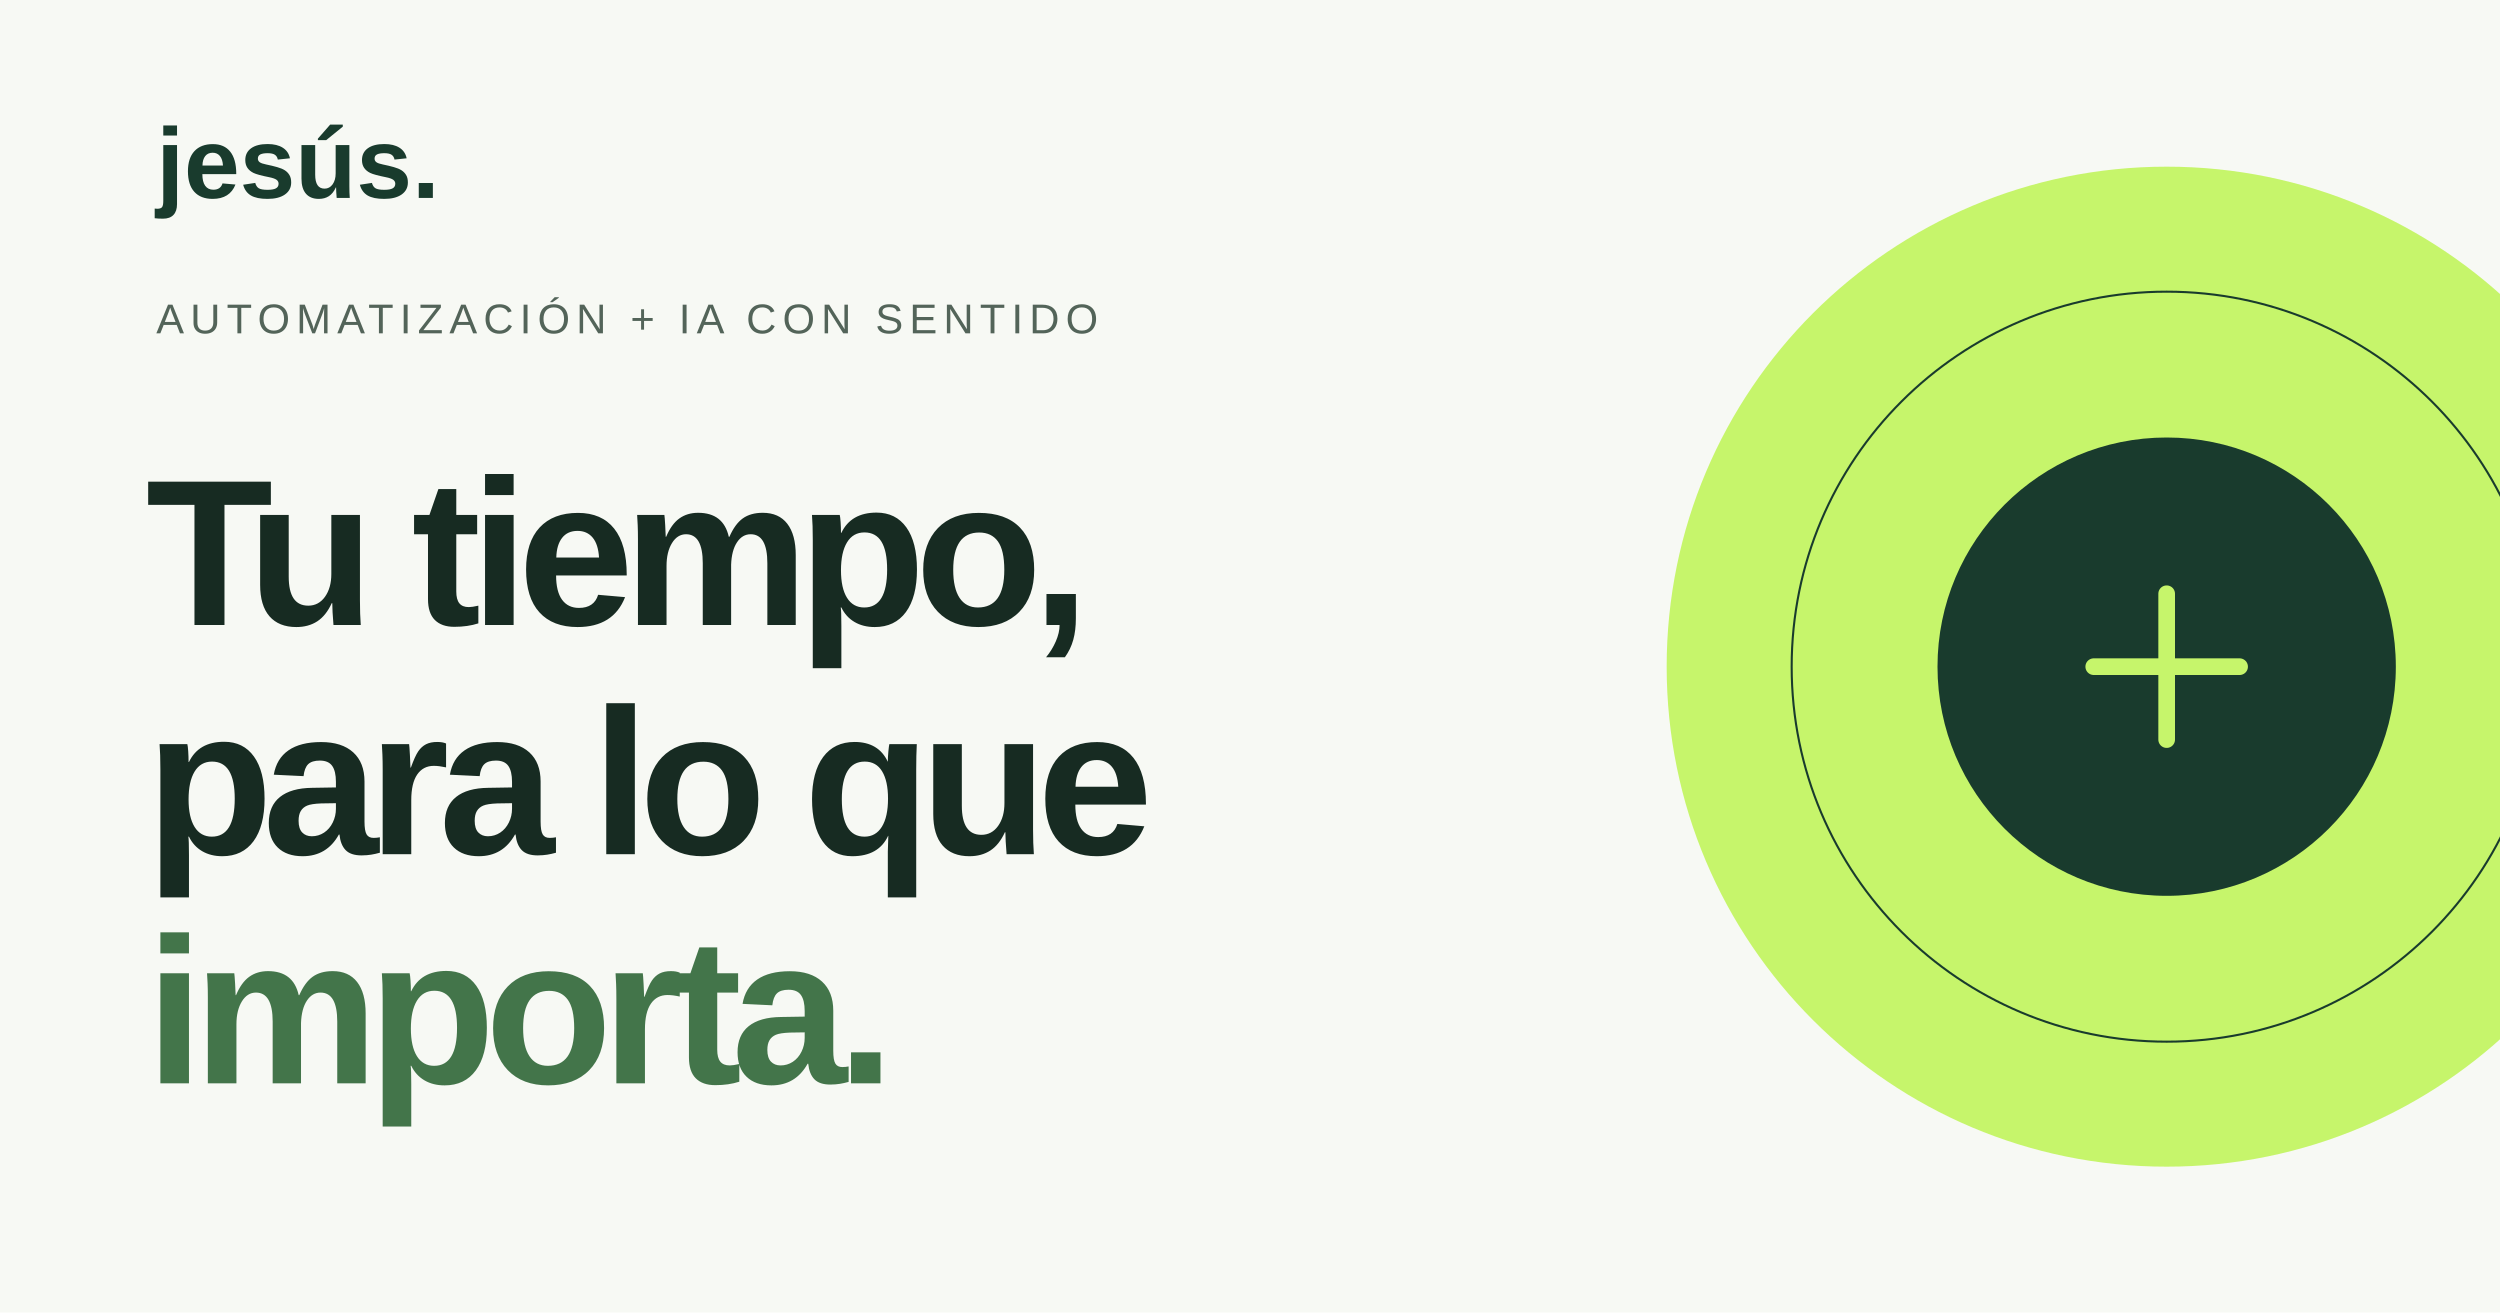
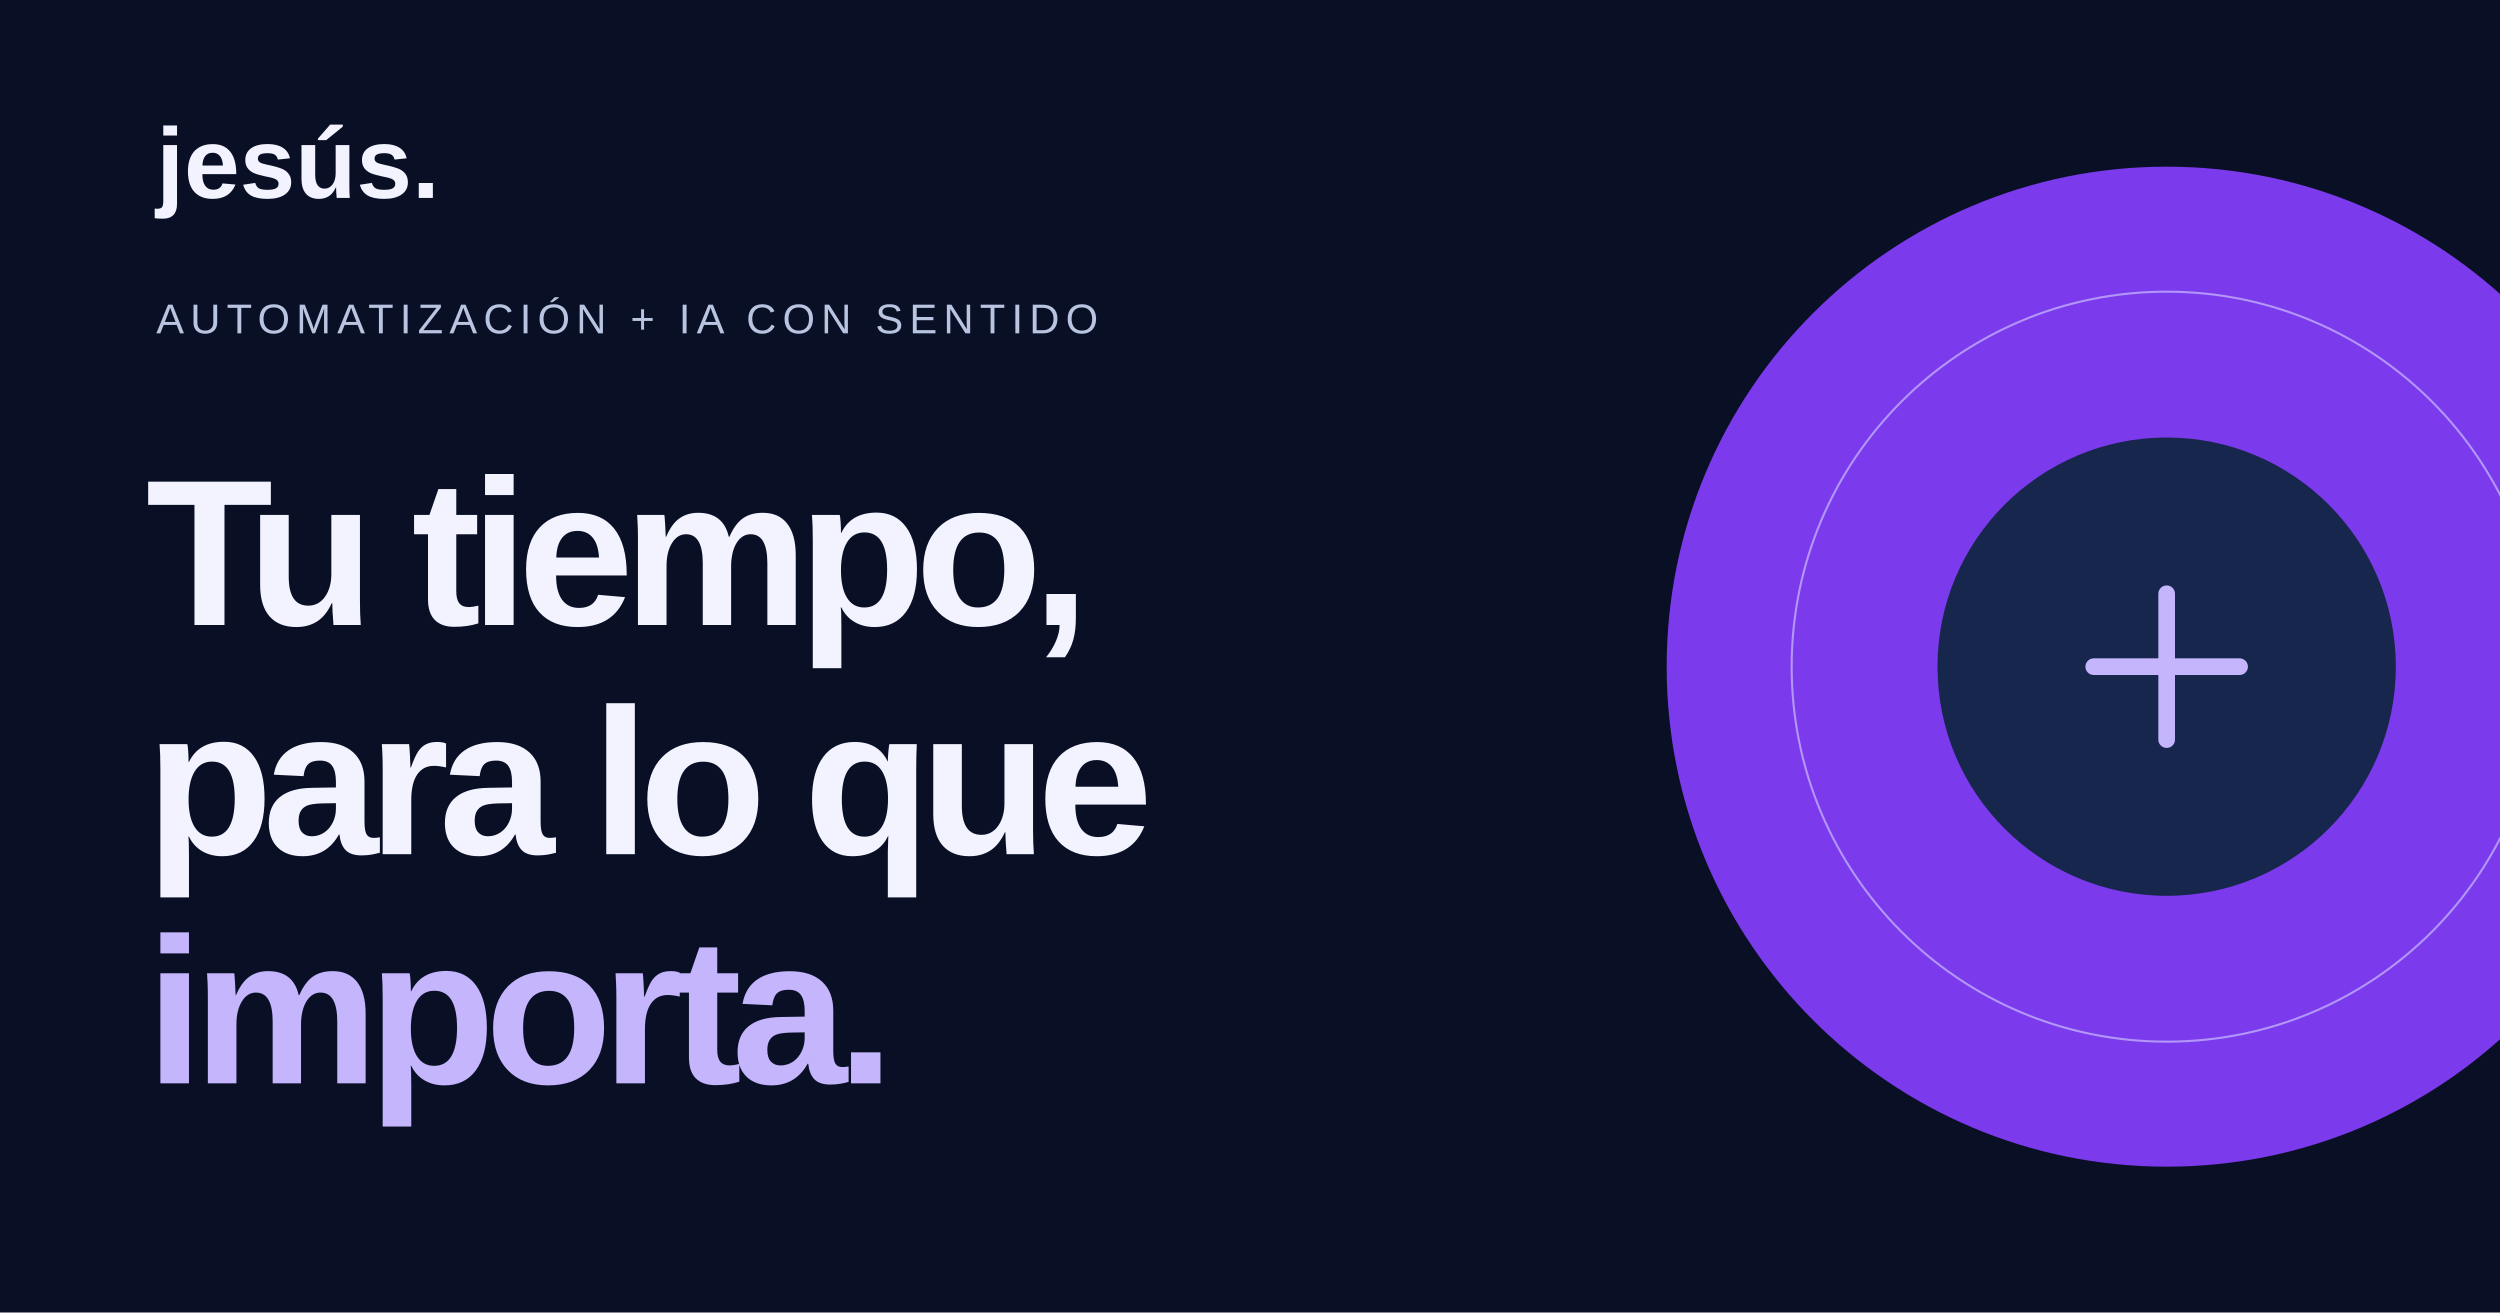
<svg xmlns="http://www.w3.org/2000/svg" width="1200" height="630" viewBox="0 0 1200 630">
-   <rect width="1200" height="630" fill="#f7f9f4" />
-   <circle cx="1040" cy="320" r="240" fill="#c6f56b" />
-   <circle cx="1040" cy="320" r="180" fill="none" stroke="#193b2d" stroke-width="1" />
-   <circle cx="1040" cy="320" r="110" fill="#193b2d" />
-   <text x="75" y="95" font-family="Arial,sans-serif" font-weight="700" font-size="48" fill="#193b2d">jesús.</text>
-   <text x="75" y="160" font-family="Arial,sans-serif" font-size="20" letter-spacing="3" fill="#536459">AUTOMATIZACIÓN + IA CON SENTIDO</text>
+   <rect width="1200" height="630" fill="#090f25" />
+   <circle cx="1040" cy="320" r="240" fill="#7c3aed" />
+   <circle cx="1040" cy="320" r="180" fill="none" stroke="#c4b5fd" stroke-opacity="0.75" stroke-width="1" />
+   <circle cx="1040" cy="320" r="110" fill="#17264d" />
+   <text x="75" y="95" font-family="Arial,sans-serif" font-weight="700" font-size="48" fill="#f2f3ff">jesús.</text>
+   <text x="75" y="160" font-family="Arial,sans-serif" font-size="20" letter-spacing="3" fill="#b9c4e0">AUTOMATIZACIÓN + IA CON SENTIDO</text>
  <g font-family="Arial,sans-serif" font-size="100" font-weight="700" letter-spacing="-5">
-     <text x="70" y="300" fill="#172b22">Tu tiempo,</text>
-     <text x="70" y="410" fill="#172b22">para lo que</text>
-     <text x="70" y="520" fill="#43754a">importa.</text>
+     <text x="70" y="300" fill="#f2f3ff">Tu tiempo,</text>
+     <text x="70" y="410" fill="#f2f3ff">para lo que</text>
+     <text x="70" y="520" fill="#c4b5fd">importa.</text>
  </g>
-   <path d="M1005 320h70m-35-35v70" stroke="#c6f56b" stroke-width="8" stroke-linecap="round" />
+   <path d="M1005 320h70m-35-35v70" stroke="#c4b5fd" stroke-width="8" stroke-linecap="round" />
</svg>
